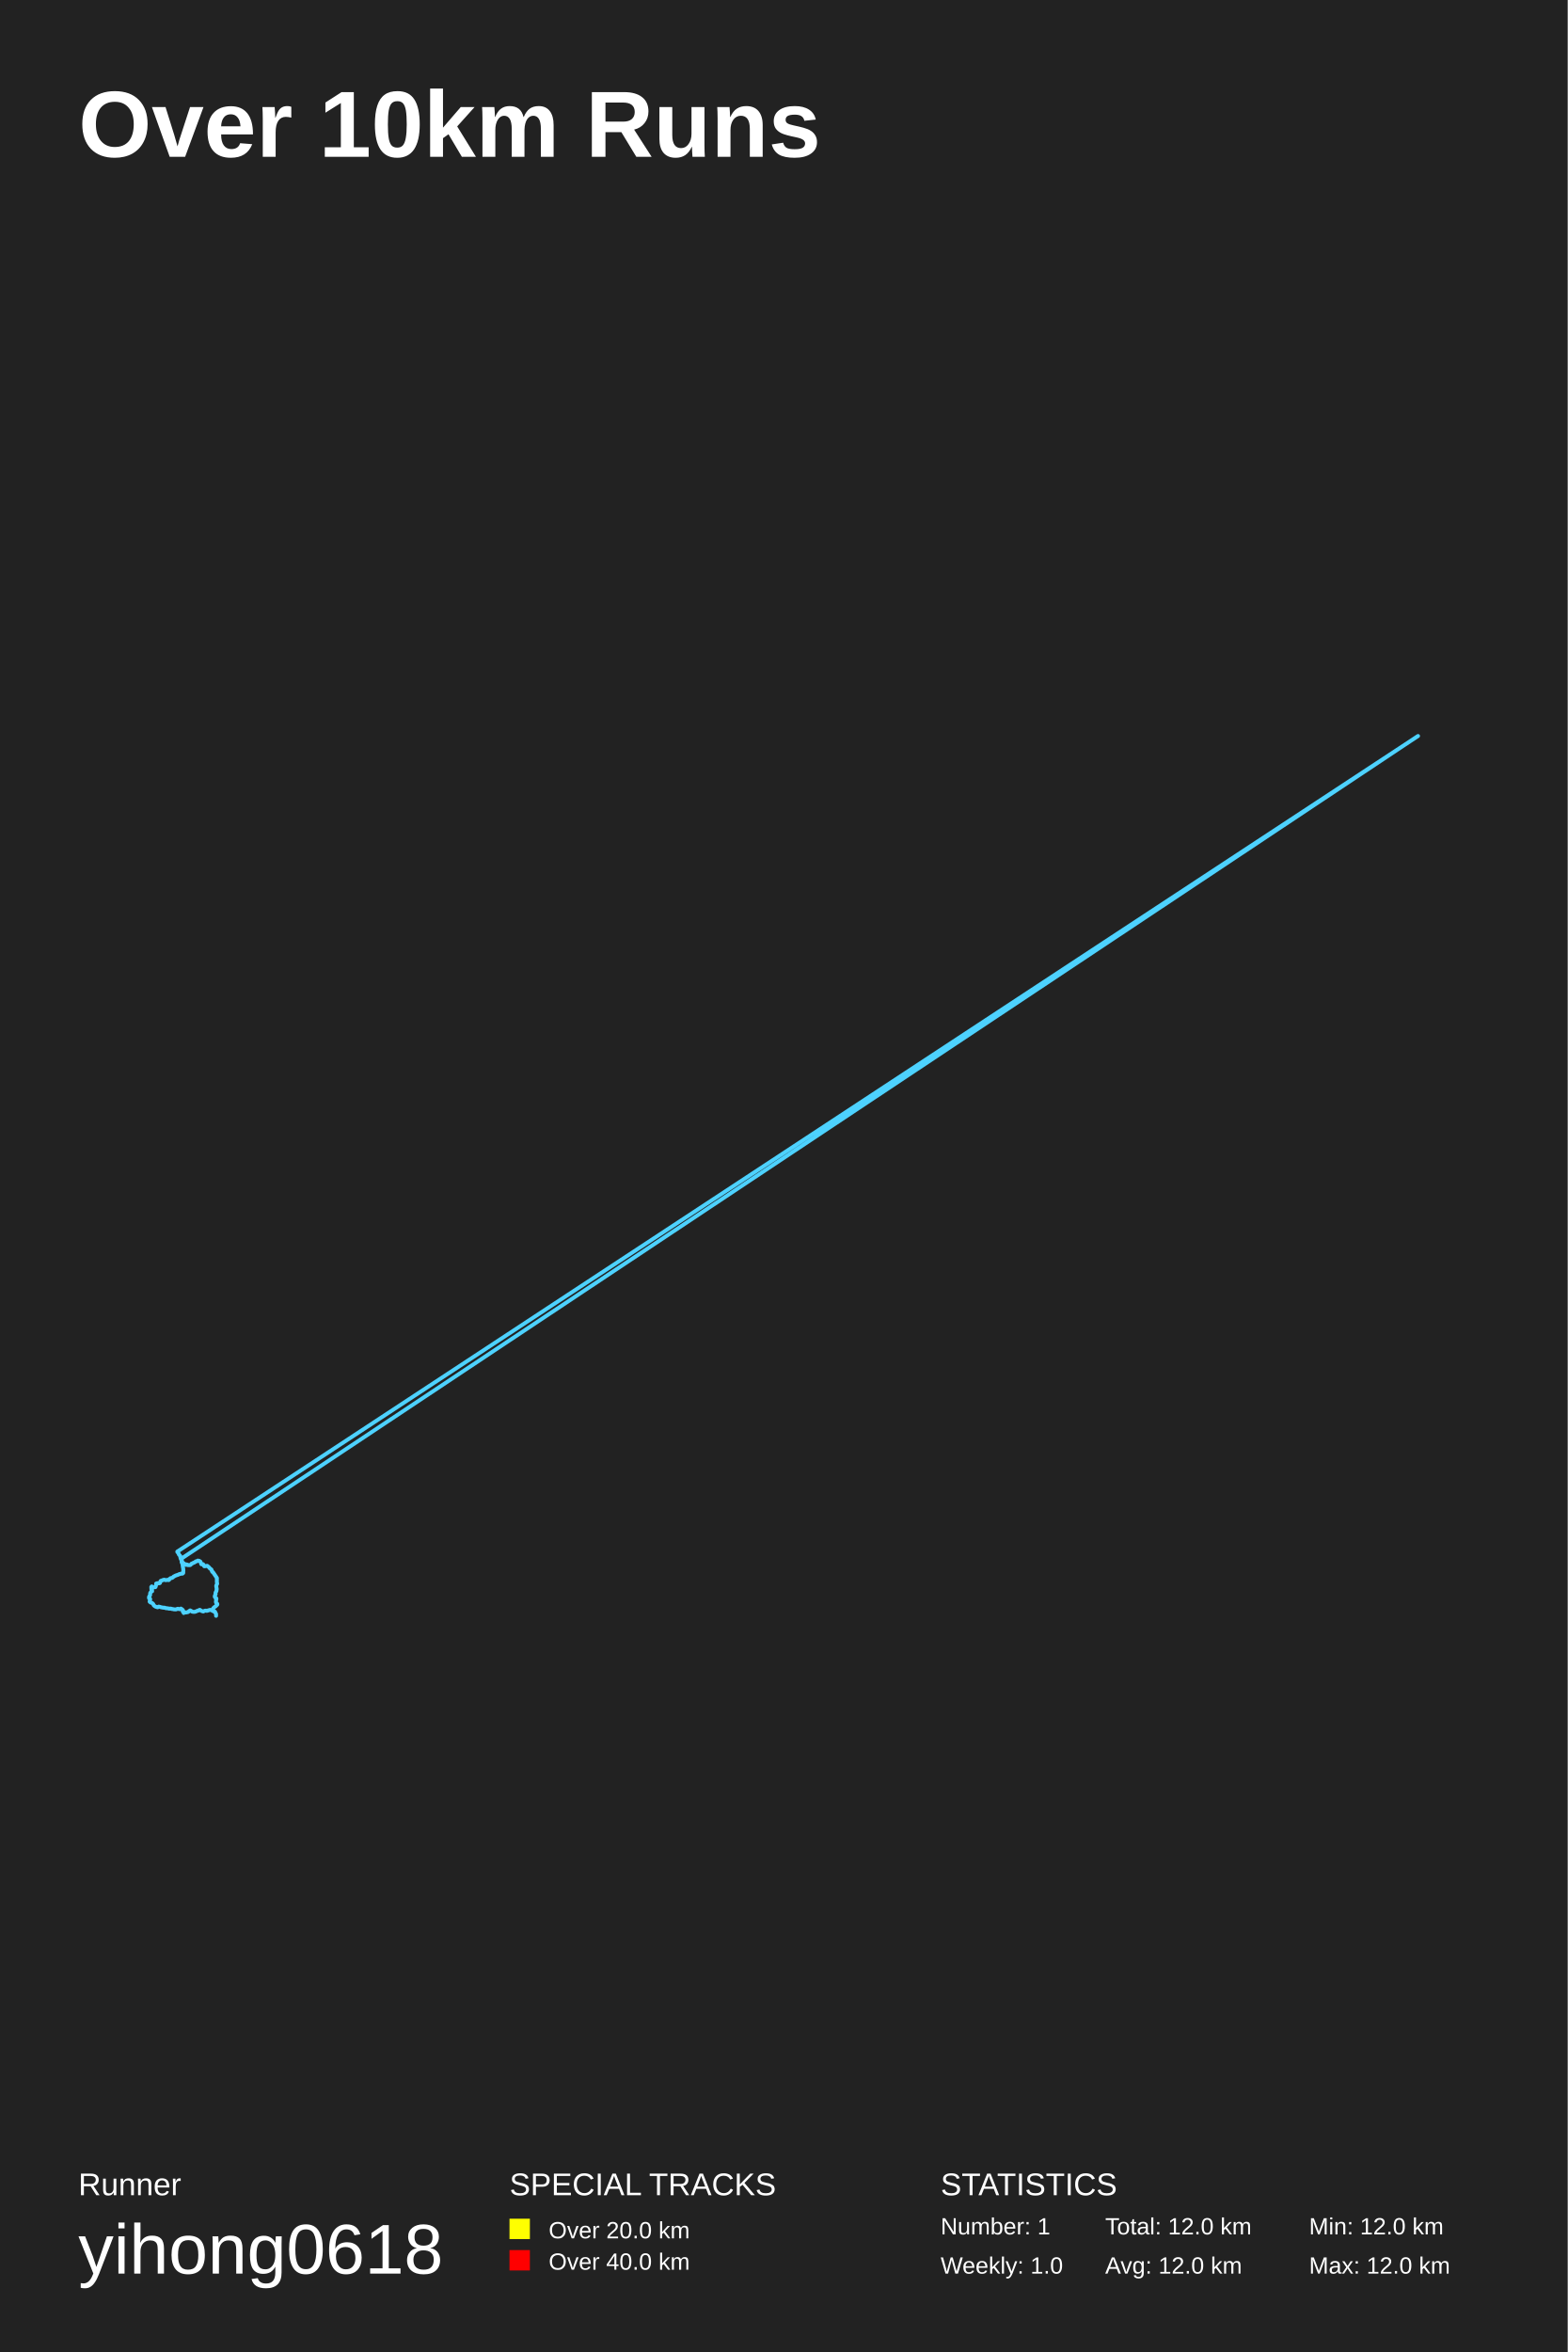
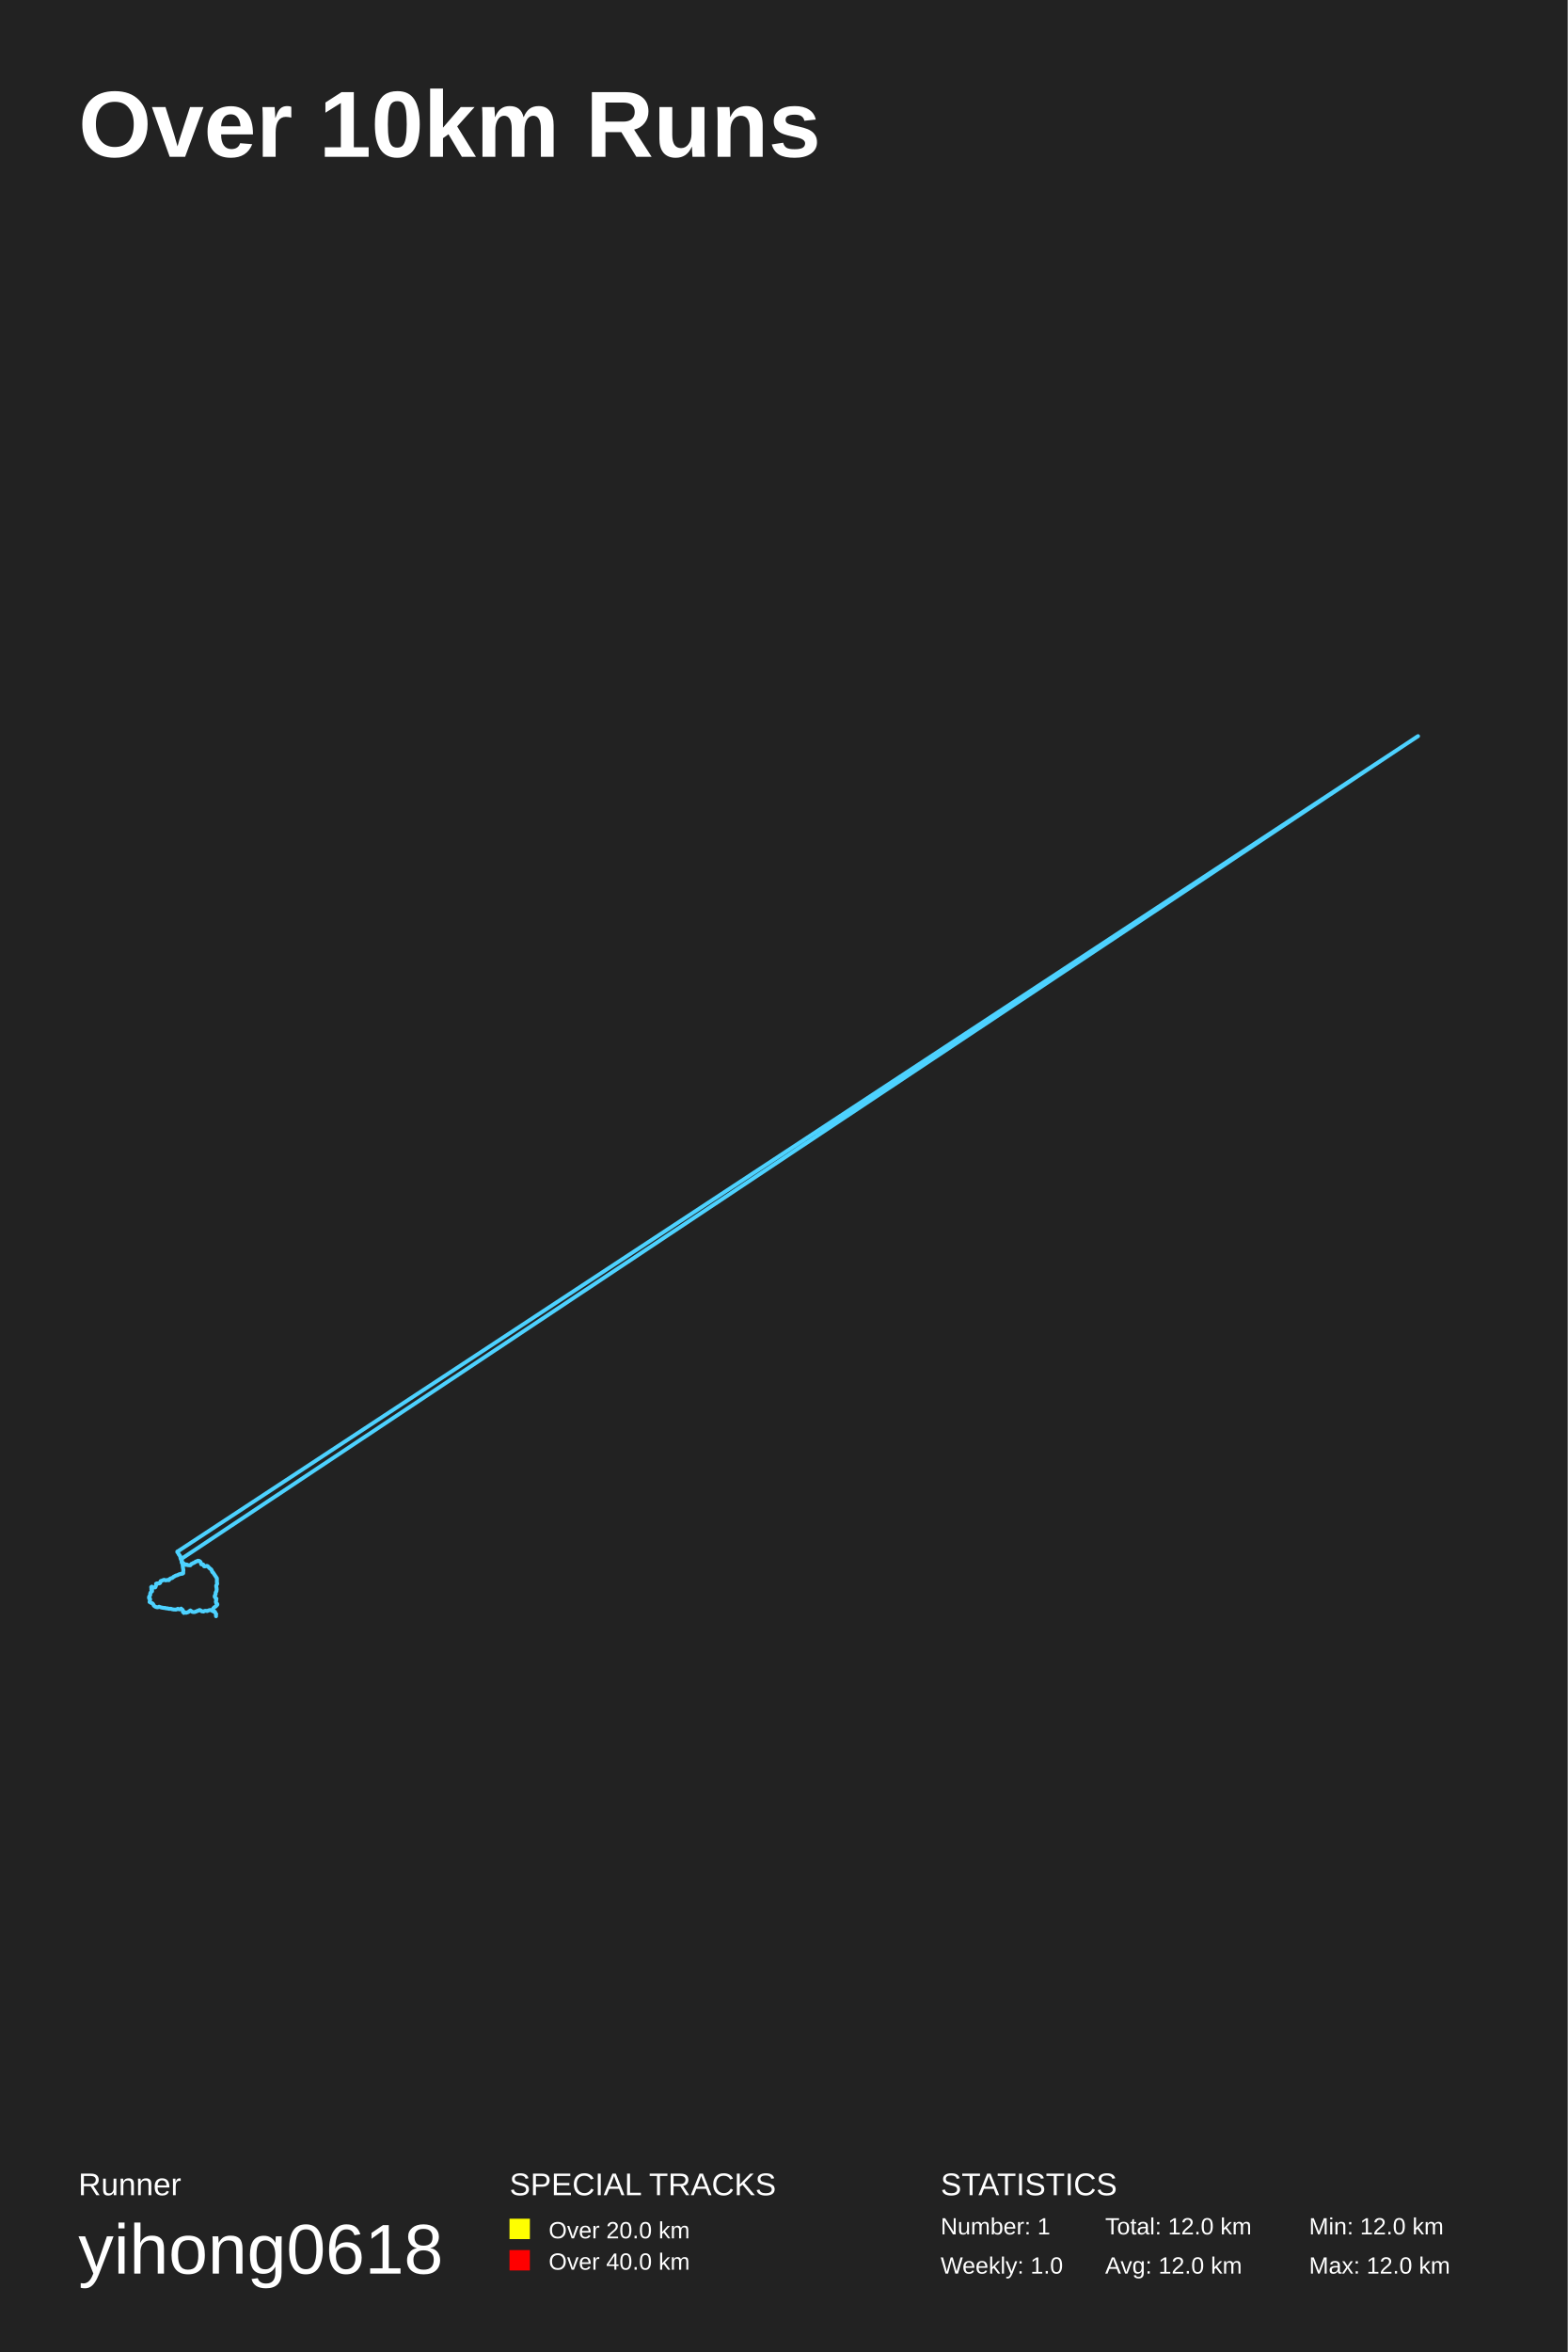
<svg xmlns="http://www.w3.org/2000/svg" baseProfile="full" height="300mm" version="1.1" viewBox="0,0,200,300" width="200mm">
  <defs />
  <rect fill="#222222" height="300" width="200" x="0" y="0" />
  <text fill="#FFFFFF" style="font-size:12px; font-family:Arial; font-weight:bold;" x="10" y="20">Over 10km Runs</text>
  <text fill="#FFFFFF" style="font-size:4px; font-family:Arial" x="10" y="280">Runner</text>
  <text fill="#FFFFFF" style="font-size:9px; font-family:Arial" x="10" y="290">yihong0618</text>
  <text fill="#FFFFFF" style="font-size:4px; font-family:Arial" x="65" y="280">SPECIAL TRACKS</text>
  <rect fill="yellow" height="2.6" width="2.6" x="65" y="283" />
  <text fill="#FFFFFF" style="font-size:3px; font-family:Arial" x="70" y="285.5">Over 20.0 km</text>
  <rect fill="red" height="2.6" width="2.6" x="65" y="287" />
  <text fill="#FFFFFF" style="font-size:3px; font-family:Arial" x="70" y="289.5">Over 40.0 km</text>
  <text fill="#FFFFFF" style="font-size:4px; font-family:Arial" x="120" y="280">STATISTICS</text>
  <text fill="#FFFFFF" style="font-size:3px; font-family:Arial" x="120" y="285">Number: 1</text>
  <text fill="#FFFFFF" style="font-size:3px; font-family:Arial" x="120" y="290">Weekly: 1.0</text>
  <text fill="#FFFFFF" style="font-size:3px; font-family:Arial" x="141" y="285">Total: 12.0 km</text>
  <text fill="#FFFFFF" style="font-size:3px; font-family:Arial" x="141" y="290">Avg: 12.0 km</text>
  <text fill="#FFFFFF" style="font-size:3px; font-family:Arial" x="167" y="285">Min: 12.0 km</text>
  <text fill="#FFFFFF" style="font-size:3px; font-family:Arial" x="167" y="290">Max: 12.0 km</text>
-   <polyline fill="none" opacity="1" points="27.229,205.51 27.229,205.51 27.243,205.51 27.214,205.51 27.224,205.521 27.229,205.51 27.219,205.515 27.21,205.521 27.214,205.526 27.214,205.521 27.143,205.447 27.134,205.336 27.157,205.252 27.176,205.162 27.238,205.099 27.295,205.036 27.343,204.999 27.438,204.931 27.533,204.862 27.618,204.767 27.694,204.709 27.728,204.641 27.713,204.562 27.623,204.499 27.571,204.42 27.538,204.299 27.561,204.22 27.566,204.13 27.571,204.046 27.609,203.93 27.576,203.84 27.485,203.803 27.471,203.746 27.4,203.677 27.409,203.551 27.457,203.44 27.504,203.361 27.49,203.245 27.509,203.119 27.58,202.998 27.618,202.924 27.618,202.803 27.656,202.718 27.637,202.624 27.623,202.529 27.609,202.444 27.595,202.371 27.585,202.265 27.642,202.123 27.699,202.039 27.699,201.939 27.671,201.833 27.661,201.728 27.675,201.607 27.661,201.48 27.675,201.307 27.675,201.275 27.172,200.532 27.119,200.522 27.062,200.469 27.043,200.395 27.024,200.332 27.001,200.311 26.991,200.258 26.967,200.19 26.906,200.163 26.858,200.106 26.801,200.074 26.763,200.048 26.716,199.979 26.673,199.921 26.573,199.842 26.511,199.779 26.44,199.726 26.402,199.716 26.312,199.747 26.226,199.758 26.169,199.774 26.055,199.774 26.017,199.71 25.979,199.621 25.951,199.563 25.884,199.51 25.794,199.521 25.713,199.531 25.713,199.484 25.699,199.468 25.732,199.479 25.732,199.468 25.689,199.505 25.68,199.494 25.67,199.494 25.694,199.489 25.694,199.505 25.675,199.494 25.699,199.473 25.694,199.494 25.656,199.415 25.623,199.326 25.609,199.289 25.571,199.199 25.552,199.173 25.523,199.163 25.466,199.131 25.419,199.089 25.352,199.099 25.295,199.068 25.271,199.062 25.252,199.052 25.21,199.073 25.143,199.105 25.1,199.136 25.058,199.163 24.986,199.157 24.958,199.184 24.891,199.226 24.834,199.268 24.801,199.3 24.758,199.305 24.711,199.336 24.654,199.342 24.587,199.389 24.516,199.426 24.44,199.447 24.373,199.531 24.312,199.6 24.226,199.637 24.155,199.631 24.098,199.637 24.008,199.621 23.951,199.621 23.965,199.6 23.965,199.595 23.993,199.61 23.97,199.61 23.941,199.631 23.889,199.579 23.827,199.542 23.794,199.542 23.723,199.6 23.67,199.521 23.608,199.526 23.542,199.537 23.485,199.463 23.437,199.394 23.366,199.373 23.357,199.352 23.342,199.347 23.319,199.3 23.266,199.247 23.2,199.236 23.195,199.247 23.209,199.236 23.181,199.215 23.176,199.152 23.195,199.084 23.2,199.036 23.152,198.994 23.114,198.92 23.095,198.889 23.067,198.836 23.048,198.773 23.024,198.694 23.005,198.599 22.991,198.451 22.924,198.409 22.886,198.336 22.834,198.299 22.81,198.251 22.796,198.172 22.739,198.098 22.682,198.025 22.682,197.967 22.668,197.961 22.625,197.956 22.63,197.961 22.644,197.967 22.635,197.956 22.63,197.956 22.644,197.967 22.644,197.956 22.682,197.93 22.696,197.882 22.692,197.882 22.639,197.893 22.639,197.898 22.625,197.909 22.62,197.919 22.639,197.909 22.625,197.904 22.625,197.898 22.63,197.898 22.639,197.888 22.639,197.898 22.644,197.893 180.91,93.879 180.815,93.937 180.815,93.937 180.815,93.937 180.815,93.937 180.739,93.979 180.724,93.995 23.091,198.841 23.129,198.91 23.181,198.994 23.181,199.084 23.167,199.178 23.181,199.278 23.209,199.357 23.271,199.421 23.3,199.51 23.295,199.621 23.314,199.726 23.333,199.89 23.361,200.005 23.376,200.127 23.38,200.221 23.39,200.358 23.371,200.48 23.38,200.569 23.371,200.638 23.271,200.722 23.119,200.711 23.01,200.759 22.905,200.769 22.801,200.817 22.696,200.869 22.573,200.906 22.468,200.943 22.387,200.969 22.311,201.022 22.216,201.059 22.126,201.106 22.098,201.154 22.05,201.201 22.05,201.196 22.05,201.201 21.998,201.233 21.931,201.27 21.87,201.28 21.77,201.291 21.713,201.343 21.637,201.38 21.613,201.428 21.57,201.517 21.499,201.544 21.423,201.517 21.337,201.512 21.238,201.538 21.162,201.549 21.071,201.538 20.995,201.496 20.919,201.496 20.843,201.523 20.791,201.533 20.734,201.554 20.663,201.602 20.582,201.612 20.501,201.644 20.468,201.707 20.43,201.775 20.44,201.849 20.411,201.907 20.368,201.912 20.345,201.944 20.311,201.944 20.245,201.96 20.154,201.955 20.088,201.933 19.988,201.965 19.917,201.986 19.922,202.012 19.931,202.07 19.922,202.139 19.917,202.171 19.893,202.213 19.879,202.255 19.874,202.297 19.865,202.376 19.812,202.45 19.713,202.439 19.646,202.465 19.589,202.476 19.513,202.523 19.451,202.529 19.428,202.497 19.39,202.471 19.371,202.476 19.337,202.444 19.318,202.423 19.352,202.397 19.361,202.35 19.38,202.36 19.333,202.413 19.299,202.423 19.304,202.513 19.314,202.639 19.323,202.782 19.399,202.866 19.409,202.966 19.314,202.998 19.223,203.098 19.147,203.224 19.157,203.361 19.147,203.477 19.057,203.598 19.005,203.724 19.024,203.877 19.124,203.898 19.162,203.977 19.143,204.056 19.128,204.146 19.086,204.288 19.157,204.357 19.233,204.42 19.352,204.436 19.451,204.504 19.556,204.609 19.599,204.736 19.708,204.841 19.855,204.931 19.988,204.978 20.116,205.01 20.24,204.925 20.383,204.952 20.535,205.004 20.672,205.031 20.82,205.057 20.972,205.062 21.038,205.073 21.157,205.126 21.252,205.126 21.357,205.141 21.466,205.157 21.589,205.189 21.713,205.178 21.827,205.189 21.931,205.231 22.031,205.231 22.155,205.268 22.292,205.278 22.444,205.284 22.573,205.236 22.673,205.194 22.768,205.215 22.891,205.252 23.019,205.247 23.076,205.173 23.143,205.231 23.247,205.278 23.357,205.421 23.319,205.552 23.404,205.626 23.437,205.742 23.532,205.647 23.708,205.673 23.851,205.647 23.998,205.615 24.122,205.5 24.259,205.41 24.397,205.479 24.492,205.558 24.635,205.589 24.839,205.594 24.925,205.568 25.029,205.531 25.157,205.463 25.305,205.431 25.423,205.352 25.499,205.336 25.609,205.41 25.727,205.484 25.818,205.51 25.936,205.542 26.022,205.5 26.131,205.452 26.26,205.436 26.397,205.468 26.511,205.426 26.625,205.394 26.711,205.363 26.801,205.342 26.929,205.363 27.043,205.426 27.167,205.442 27.229,205.473 27.343,205.51 27.447,205.6 27.481,205.731 27.561,205.837 27.566,205.953 27.566,206.1" stroke="#4DD2FF" stroke-dasharray="none" stroke-linecap="round" stroke-linejoin="round" stroke-width="0.5" />
+   <polyline fill="none" opacity="1" points="27.243,205.529 27.243,205.529 27.214,205.534 27.224,205.534 27.224,205.529 27.219,205.534 27.214,205.539 27.214,205.544 27.219,205.539 27.134,205.439 27.138,205.334 27.153,205.249 27.191,205.17 27.248,205.102 27.319,205.039 27.352,204.997 27.457,204.944 27.552,204.87 27.637,204.77 27.699,204.723 27.728,204.644 27.699,204.565 27.599,204.507 27.566,204.417 27.533,204.291 27.566,204.222 27.58,204.143 27.566,204.038 27.614,203.927 27.552,203.843 27.481,203.811 27.462,203.753 27.39,203.674 27.405,203.516 27.462,203.448 27.514,203.353 27.504,203.237 27.519,203.116 27.595,203 27.623,202.916 27.628,202.805 27.656,202.705 27.628,202.626 27.628,202.526 27.604,202.452 27.59,202.373 27.58,202.247 27.652,202.12 27.704,202.031 27.699,201.936 27.666,201.831 27.671,201.72 27.671,201.604 27.671,201.478 27.675,201.32 27.656,201.288 27.167,200.556 27.096,200.53 27.062,200.472 27.043,200.403 27.029,200.329 27.005,200.319 26.982,200.25 26.953,200.198 26.906,200.14 26.849,200.124 26.787,200.061 26.768,200.066 26.706,199.982 26.649,199.934 26.549,199.85 26.507,199.771 26.426,199.745 26.388,199.729 26.293,199.76 26.222,199.776 26.141,199.792 26.041,199.782 25.998,199.703 25.974,199.624 25.932,199.56 25.87,199.534 25.765,199.555 25.704,199.534 25.699,199.508 25.718,199.492 25.723,199.497 25.723,199.487 25.694,199.508 25.68,199.513 25.67,199.518 25.689,199.523 25.694,199.518 25.68,199.508 25.694,199.492 25.699,199.492 25.642,199.408 25.618,199.334 25.609,199.281 25.566,199.213 25.542,199.192 25.518,199.16 25.457,199.139 25.409,199.097 25.343,199.113 25.29,199.076 25.267,199.081 25.267,199.07 25.195,199.097 25.134,199.128 25.086,199.165 25.043,199.165 24.982,199.176 24.944,199.207 24.877,199.25 24.829,199.302 24.782,199.323 24.753,199.323 24.692,199.365 24.658,199.36 24.582,199.408 24.502,199.455 24.416,199.481 24.354,199.566 24.288,199.65 24.212,199.655 24.15,199.65 24.079,199.65 24.003,199.639 23.941,199.639 23.974,199.618 23.965,199.613 23.965,199.634 23.97,199.624 23.917,199.629 23.879,199.581 23.822,199.555 23.784,199.587 23.708,199.602 23.67,199.539 23.589,199.555 23.528,199.539 23.471,199.465 23.423,199.408 23.361,199.376 23.357,199.371 23.342,199.365 23.304,199.297 23.257,199.26 23.195,199.255 23.195,199.26 23.209,199.255 23.171,199.228 23.176,199.155 23.2,199.097 23.205,199.034 23.133,198.997 23.114,198.939 23.091,198.891 23.057,198.844 23.043,198.781 23.015,198.691 23.005,198.617 22.981,198.459 22.915,198.417 22.882,198.333 22.829,198.301 22.806,198.264 22.777,198.175 22.725,198.101 22.682,198.033 22.673,197.98 22.663,197.98 22.625,197.98 22.639,197.985 22.644,197.99 22.635,197.98 22.639,197.975 22.639,197.975 22.649,197.98 22.687,197.933 22.696,197.901 22.692,197.922 22.62,197.901 22.635,197.917 22.625,197.922 22.62,197.938 22.63,197.933 22.63,197.927 22.63,197.922 22.63,197.917 22.63,197.917 22.639,197.917 22.635,197.911 180.91,93.897 180.815,93.955 180.815,93.955 180.815,93.955 180.815,93.955 180.819,93.95 180.629,94.072 23.095,198.87 23.119,198.986 23.195,199.028 23.181,199.118 23.176,199.213 23.186,199.307 23.224,199.386 23.281,199.471 23.309,199.555 23.3,199.681 23.319,199.771 23.333,199.934 23.361,200.066 23.376,200.171 23.395,200.261 23.38,200.408 23.366,200.53 23.38,200.603 23.371,200.667 23.252,200.74 23.091,200.735 22.996,200.782 22.891,200.788 22.782,200.84 22.658,200.904 22.554,200.94 22.444,200.962 22.373,200.998 22.297,201.056 22.202,201.088 22.107,201.141 22.079,201.193 22.05,201.22 22.06,201.204 22.031,201.22 21.993,201.267 21.927,201.288 21.851,201.304 21.756,201.325 21.694,201.383 21.627,201.409 21.604,201.457 21.561,201.546 21.475,201.557 21.404,201.53 21.314,201.53 21.223,201.562 21.133,201.578 21.057,201.552 20.986,201.509 20.9,201.515 20.829,201.552 20.772,201.557 20.725,201.588 20.658,201.615 20.563,201.641 20.497,201.667 20.459,201.741 20.425,201.815 20.444,201.878 20.397,201.926 20.368,201.936 20.34,201.957 20.297,201.962 20.226,201.984 20.135,201.968 20.059,201.952 19.964,201.984 19.907,202.01 19.926,202.047 19.936,202.11 19.926,202.173 19.907,202.194 19.893,202.236 19.888,202.284 19.865,202.331 19.855,202.4 19.789,202.479 19.694,202.458 19.622,202.489 19.584,202.51 19.494,202.552 19.428,202.542 19.413,202.51 19.375,202.479 19.366,202.489 19.342,202.442 19.328,202.437 19.356,202.426 19.371,202.373 19.38,202.389 19.333,202.431 19.285,202.437 19.318,202.547 19.304,202.689 19.333,202.816 19.409,202.911 19.385,202.995 19.28,203.027 19.209,203.142 19.152,203.269 19.176,203.401 19.128,203.522 19.038,203.638 19.005,203.759 19.038,203.911 19.133,203.922 19.157,204.012 19.143,204.085 19.119,204.191 19.081,204.338 19.176,204.38 19.257,204.443 19.375,204.48 19.47,204.528 19.565,204.659 19.608,204.775 19.727,204.881 19.879,204.965 20.021,205.002 20.14,205.012 20.292,204.939 20.421,204.986 20.554,205.028 20.706,205.06 20.862,205.086 21.01,205.102 21.067,205.091 21.157,205.144 21.276,205.149 21.39,205.149 21.485,205.191 21.613,205.207 21.732,205.197 21.851,205.213 21.965,205.26 22.079,205.276 22.193,205.297 22.316,205.297 22.463,205.302 22.592,205.249 22.696,205.202 22.787,205.249 22.92,205.281 23.024,205.255 23.11,205.176 23.148,205.27 23.276,205.313 23.357,205.465 23.333,205.602 23.404,205.666 23.452,205.734 23.566,205.639 23.742,205.713 23.894,205.666 24.05,205.602 24.15,205.508 24.288,205.418 24.416,205.508 24.516,205.587 24.677,205.618 24.863,205.613 24.953,205.565 25.072,205.534 25.186,205.46 25.319,205.444 25.433,205.36 25.518,205.371 25.632,205.439 25.746,205.529 25.851,205.523 25.96,205.555 26.041,205.502 26.155,205.465 26.293,205.46 26.431,205.492 26.54,205.439 26.654,205.397 26.725,205.376 26.825,205.355 26.963,205.402 27.067,205.455 27.186,205.476 27.257,205.502 27.376,205.544 27.457,205.644 27.481,205.766 27.58,205.876 27.547,206.008 27.561,206.15" stroke="#4DD2FF" stroke-dasharray="none" stroke-linecap="round" stroke-linejoin="round" stroke-width="0.5" />
</svg>
